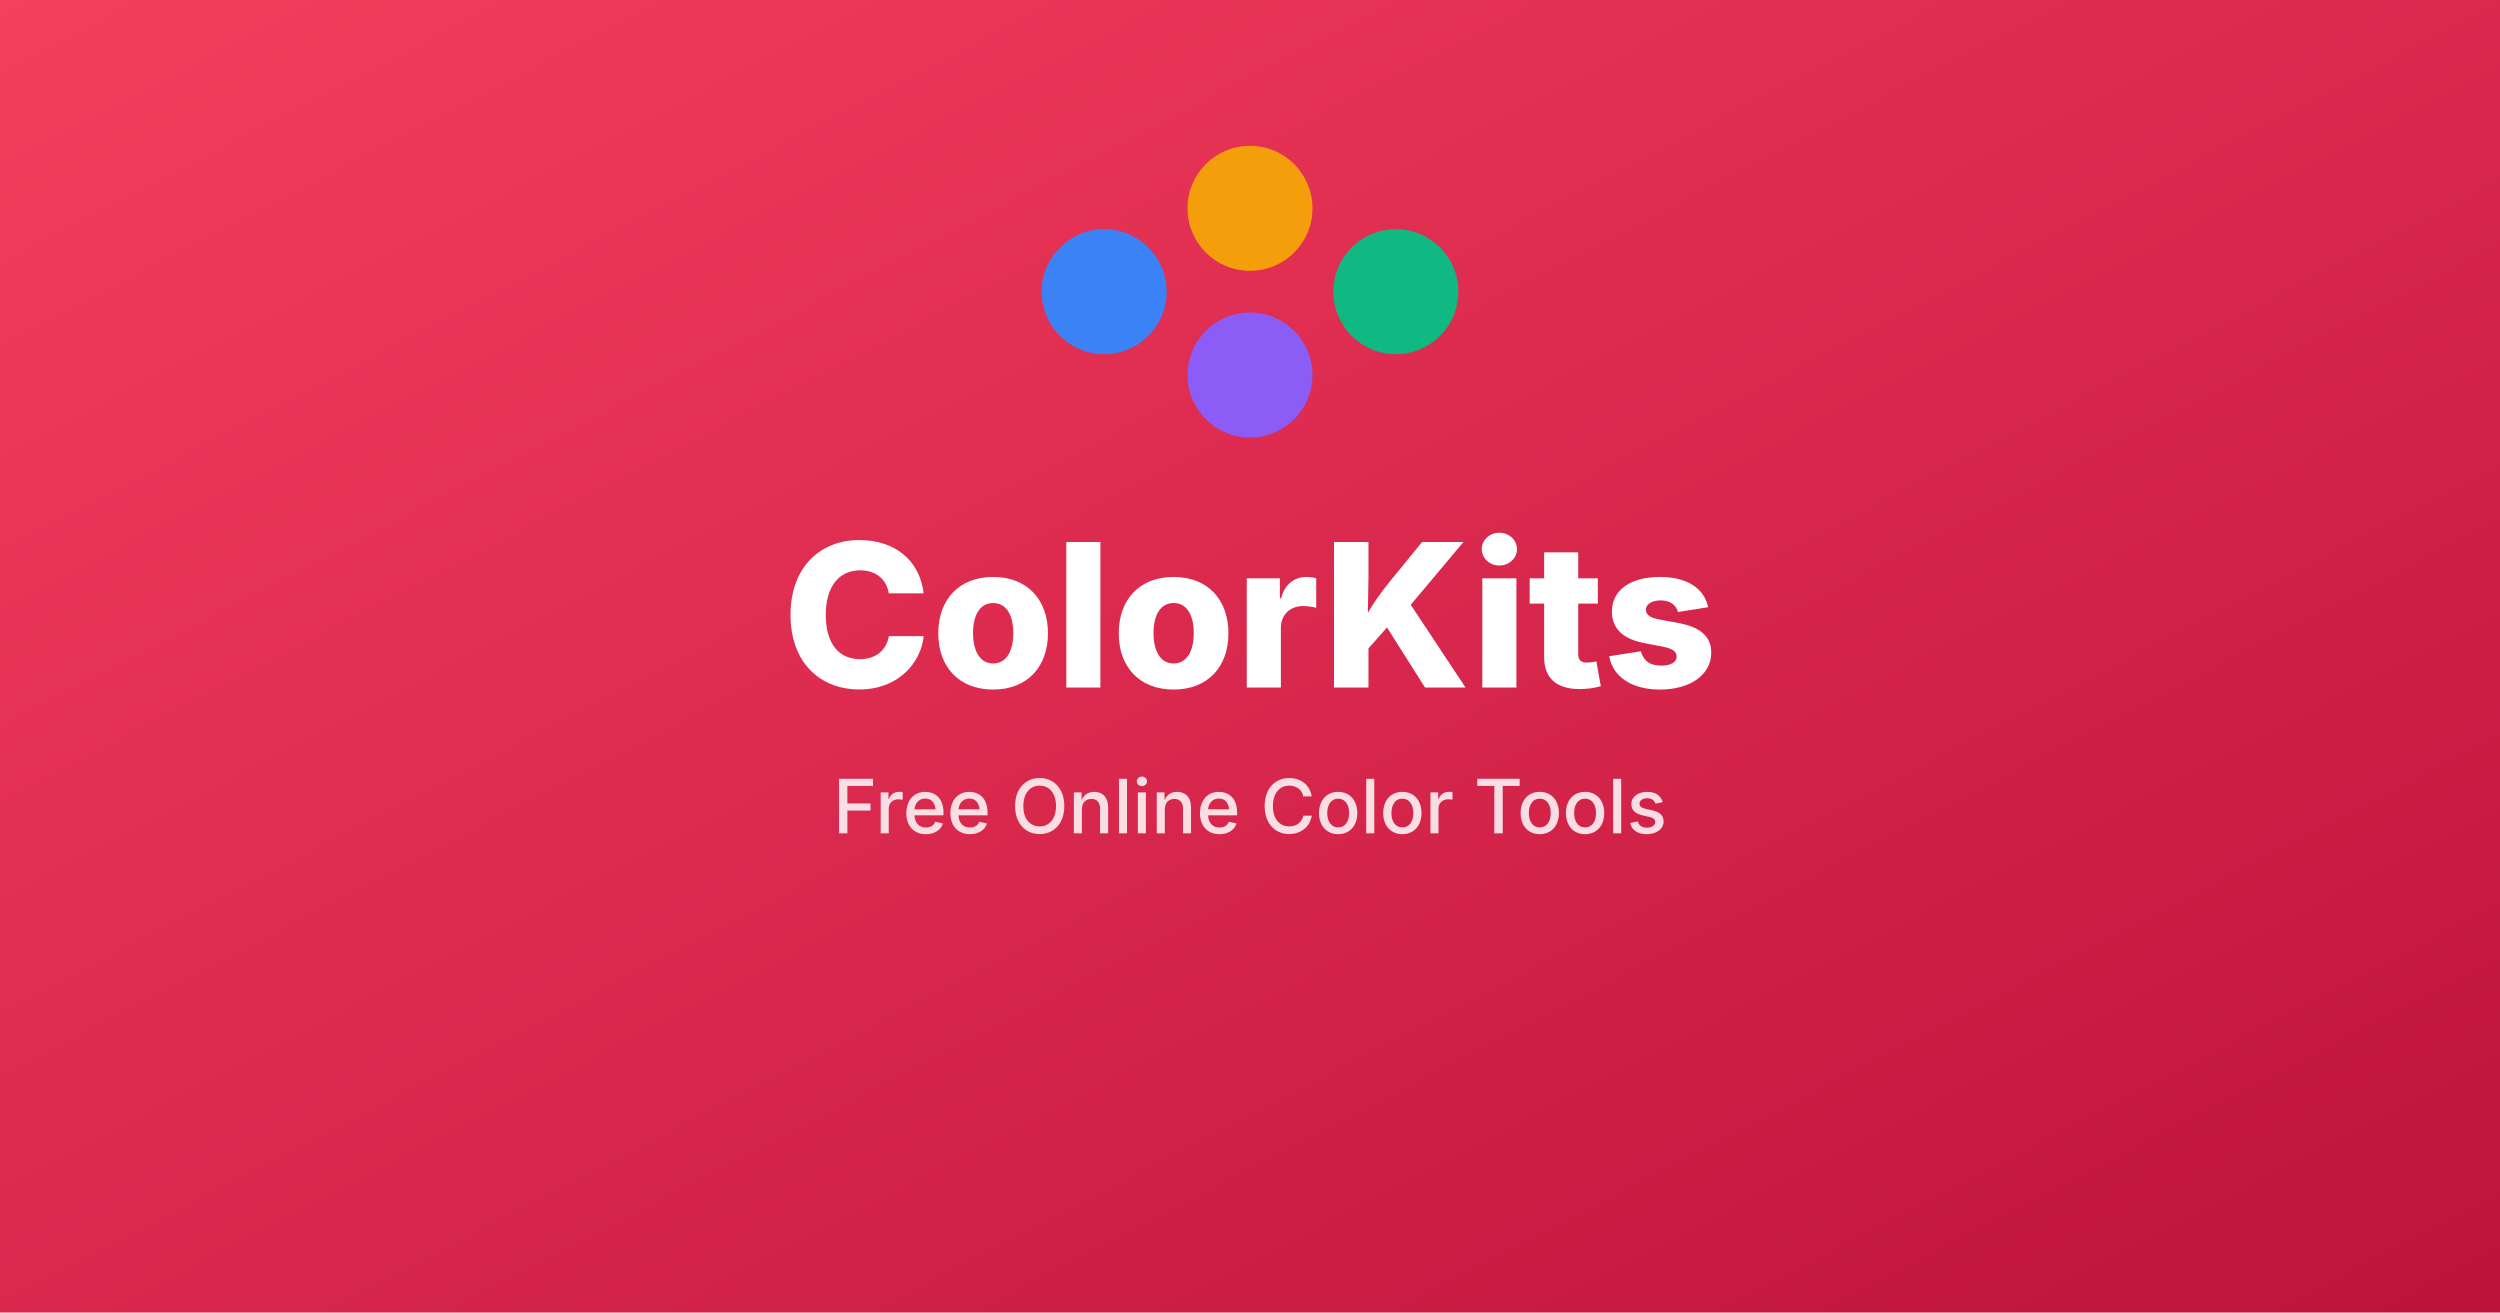
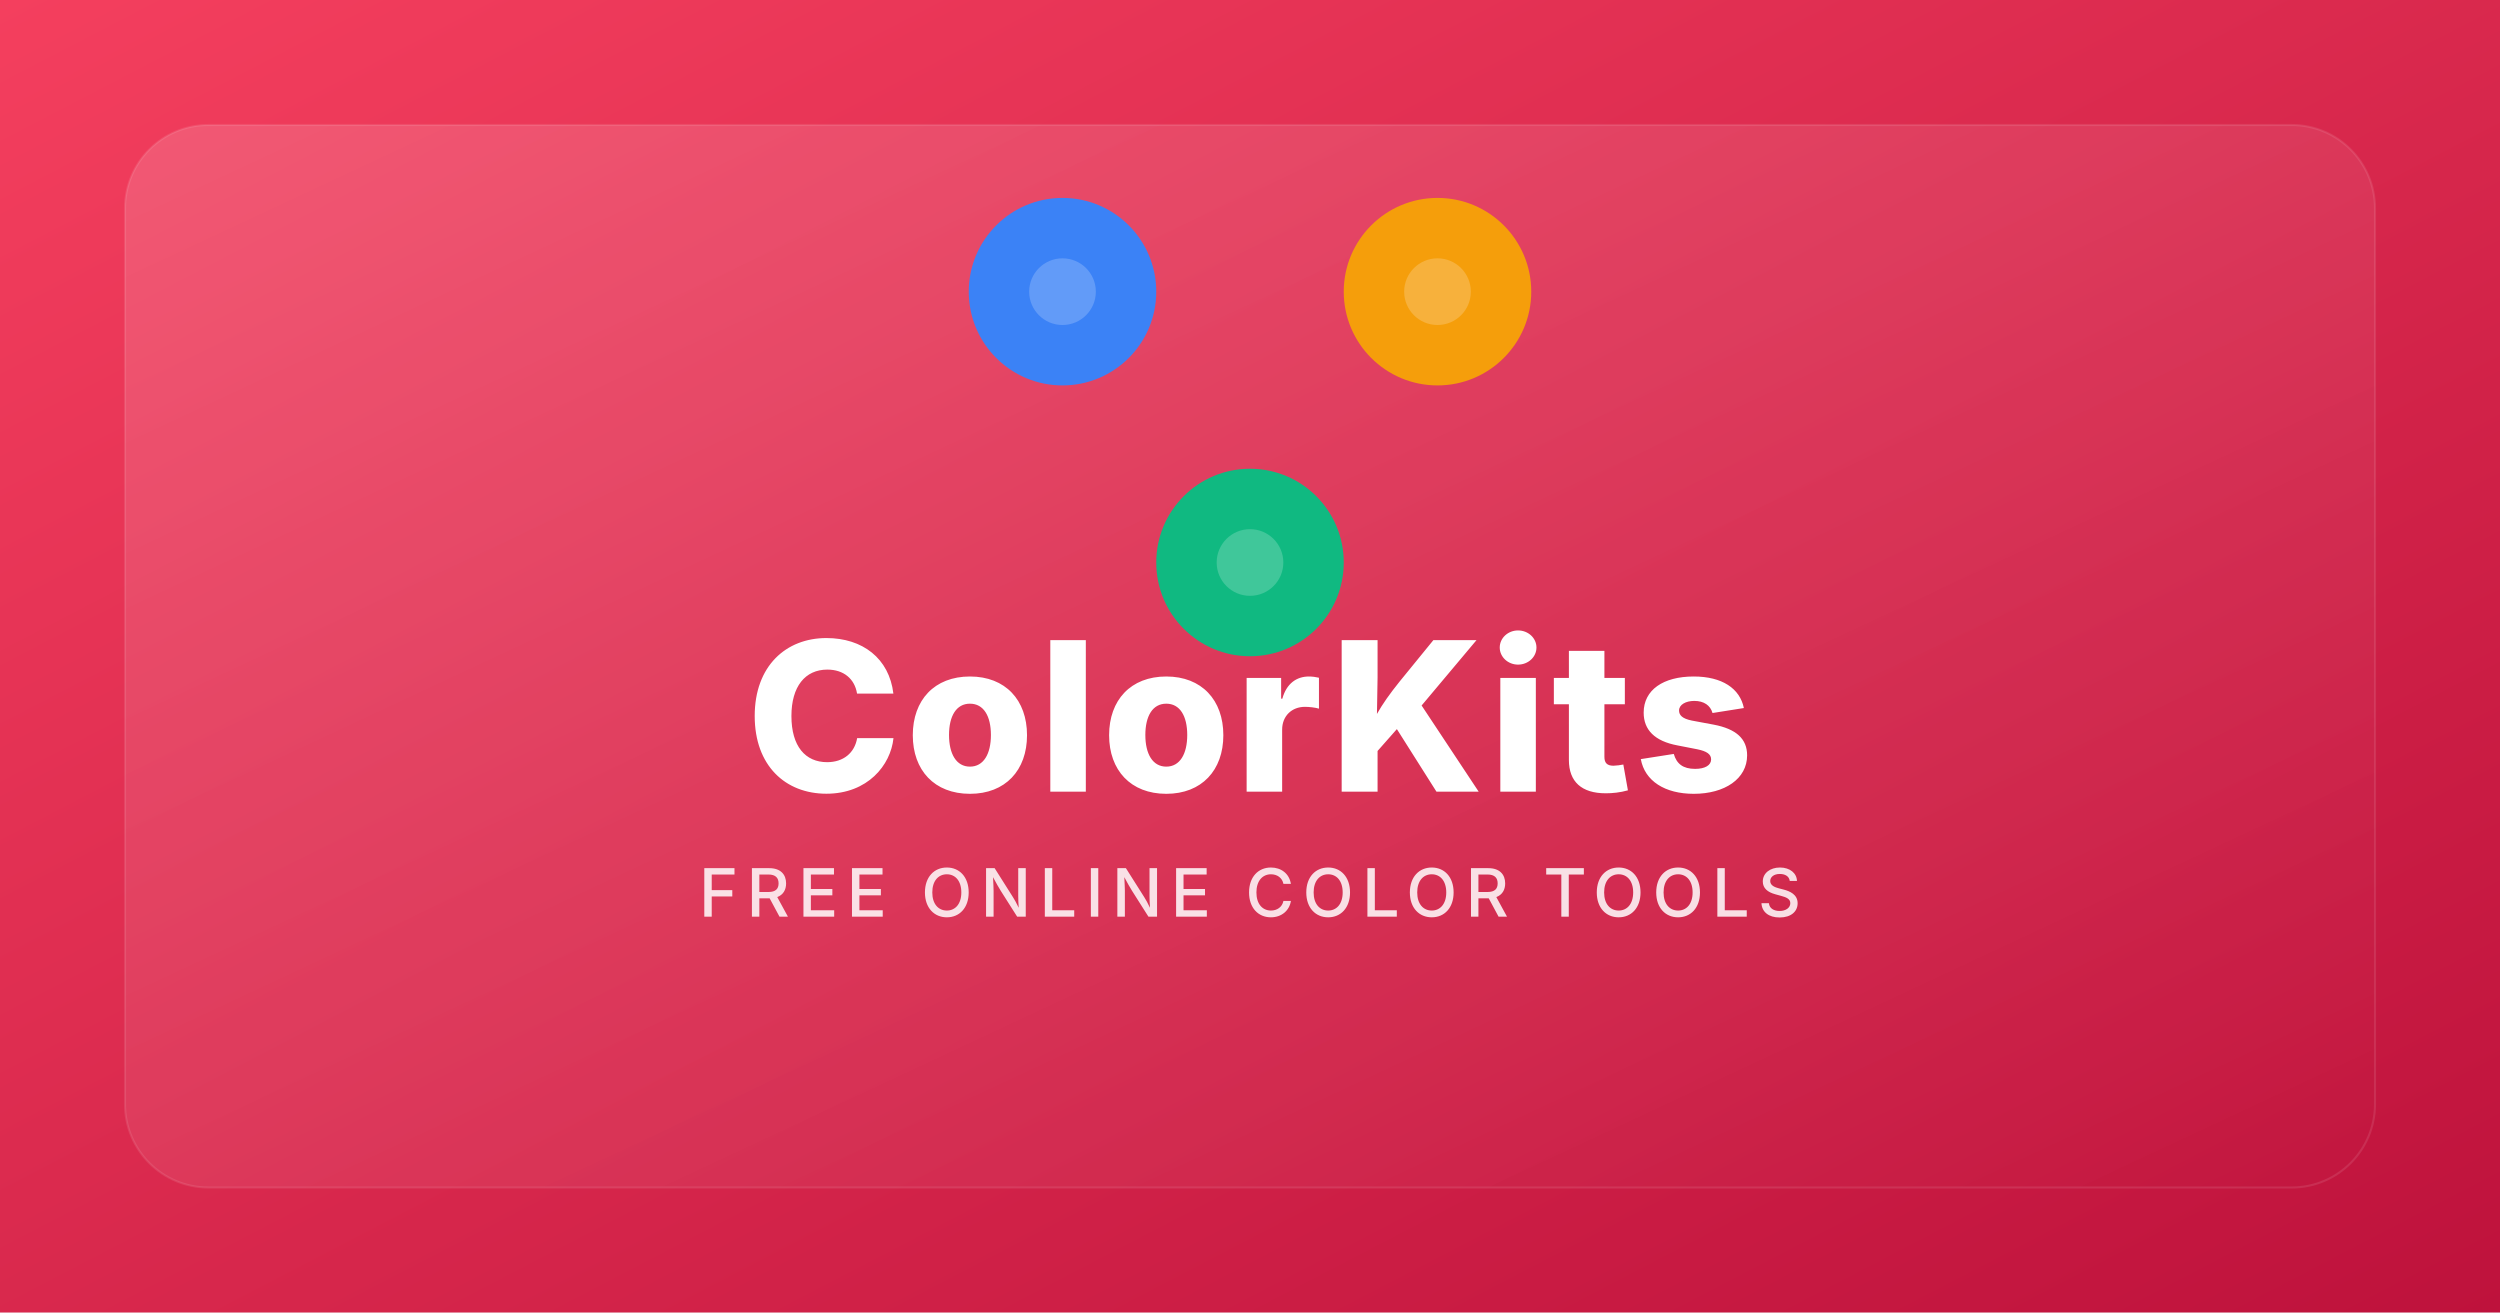
<svg xmlns="http://www.w3.org/2000/svg" viewBox="0 0 1200 630">
  <defs>
-     <linearGradient id="bg" x1="0" y1="0" x2="1" y2="1">
+     <linearGradient id="ogBg" x1="0" y1="0" x2="1" y2="1">
      <stop offset="0%" stop-color="#f43f5e" />
      <stop offset="100%" stop-color="#be123c" />
    </linearGradient>
+     <linearGradient id="ogAccent" x1="0" y1="0" x2="1" y2="1">
+       <stop offset="0%" stop-color="rgba(255,255,255,0.15)" />
+       <stop offset="100%" stop-color="rgba(255,255,255,0)" />
+     </linearGradient>
  </defs>
-   <rect width="1200" height="630" fill="url(#bg)" />
+   <rect width="1200" height="630" fill="url(#ogBg)" />
+   <rect x="60" y="60" width="1080" height="510" rx="40" fill="url(#ogAccent)" stroke="rgba(255,255,255,0.1)" stroke-width="1" />
  <g transform="translate(600,200)">
-     <circle cx="-70" cy="-60" r="30" fill="#3b82f6" />
-     <circle cx="0" cy="-100" r="30" fill="#f59e0b" />
-     <circle cx="70" cy="-60" r="30" fill="#10b981" />
-     <circle cx="0" cy="-20" r="30" fill="#8b5cf6" />
+     <circle cx="-90" cy="-60" r="45" fill="#3b82f6" />
+     <circle cx="90" cy="-60" r="45" fill="#f59e0b" />
+     <circle cx="0" cy="70" r="45" fill="#10b981" />
+     <circle cx="-90" cy="-60" r="16" fill="rgba(255,255,255,0.2)" />
+     <circle cx="90" cy="-60" r="16" fill="rgba(255,255,255,0.2)" />
+     <circle cx="0" cy="70" r="16" fill="rgba(255,255,255,0.2)" />
  </g>
-   <text x="600" y="330" text-anchor="middle" font-family="system-ui, -apple-system, sans-serif" font-weight="800" font-size="96" fill="white">ColorKits</text>
-   <text x="600" y="400" text-anchor="middle" font-family="system-ui, -apple-system, sans-serif" font-weight="500" font-size="36" fill="rgba(255,255,255,0.85)">Free Online Color Tools</text>
+   <text x="600" y="380" text-anchor="middle" font-family="'Inter',system-ui,-apple-system,sans-serif" font-weight="800" font-size="100" letter-spacing="2" fill="white">ColorKits</text>
+   <text x="600" y="440" text-anchor="middle" font-family="'Inter',system-ui,-apple-system,sans-serif" font-weight="500" font-size="32" fill="rgba(255,255,255,0.85)" letter-spacing="4">FREE ONLINE COLOR TOOLS</text>
</svg>
